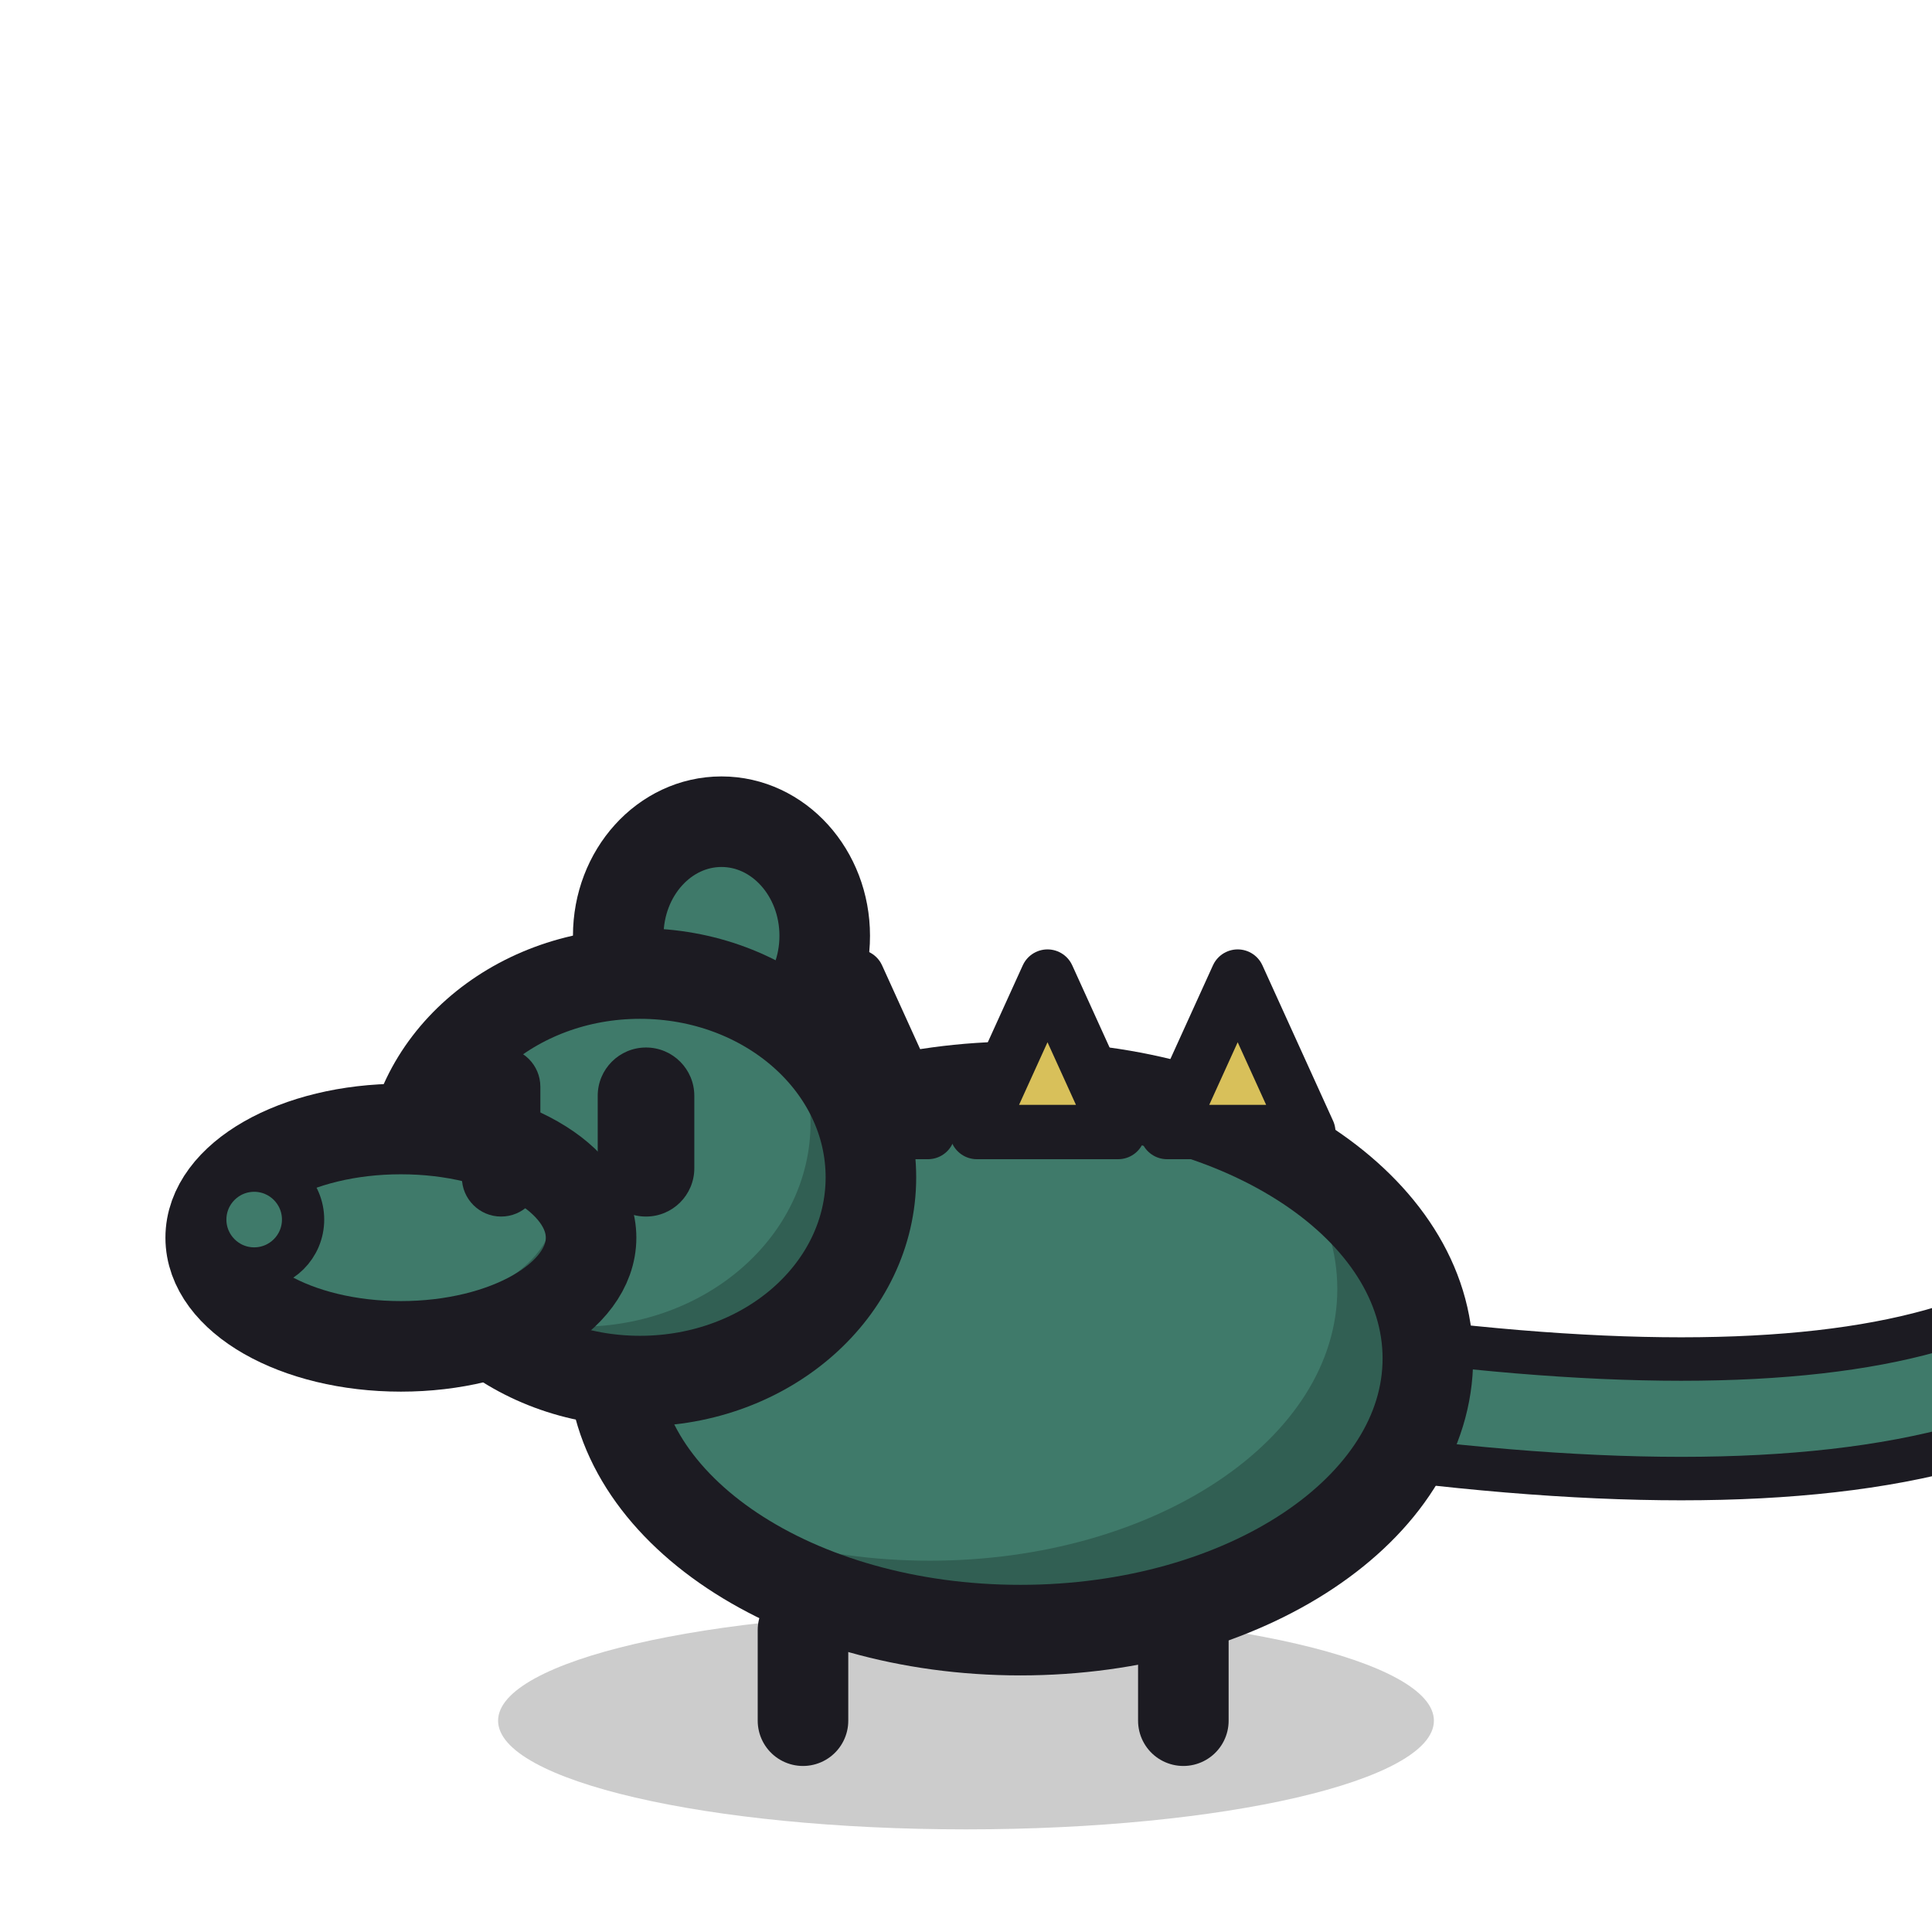
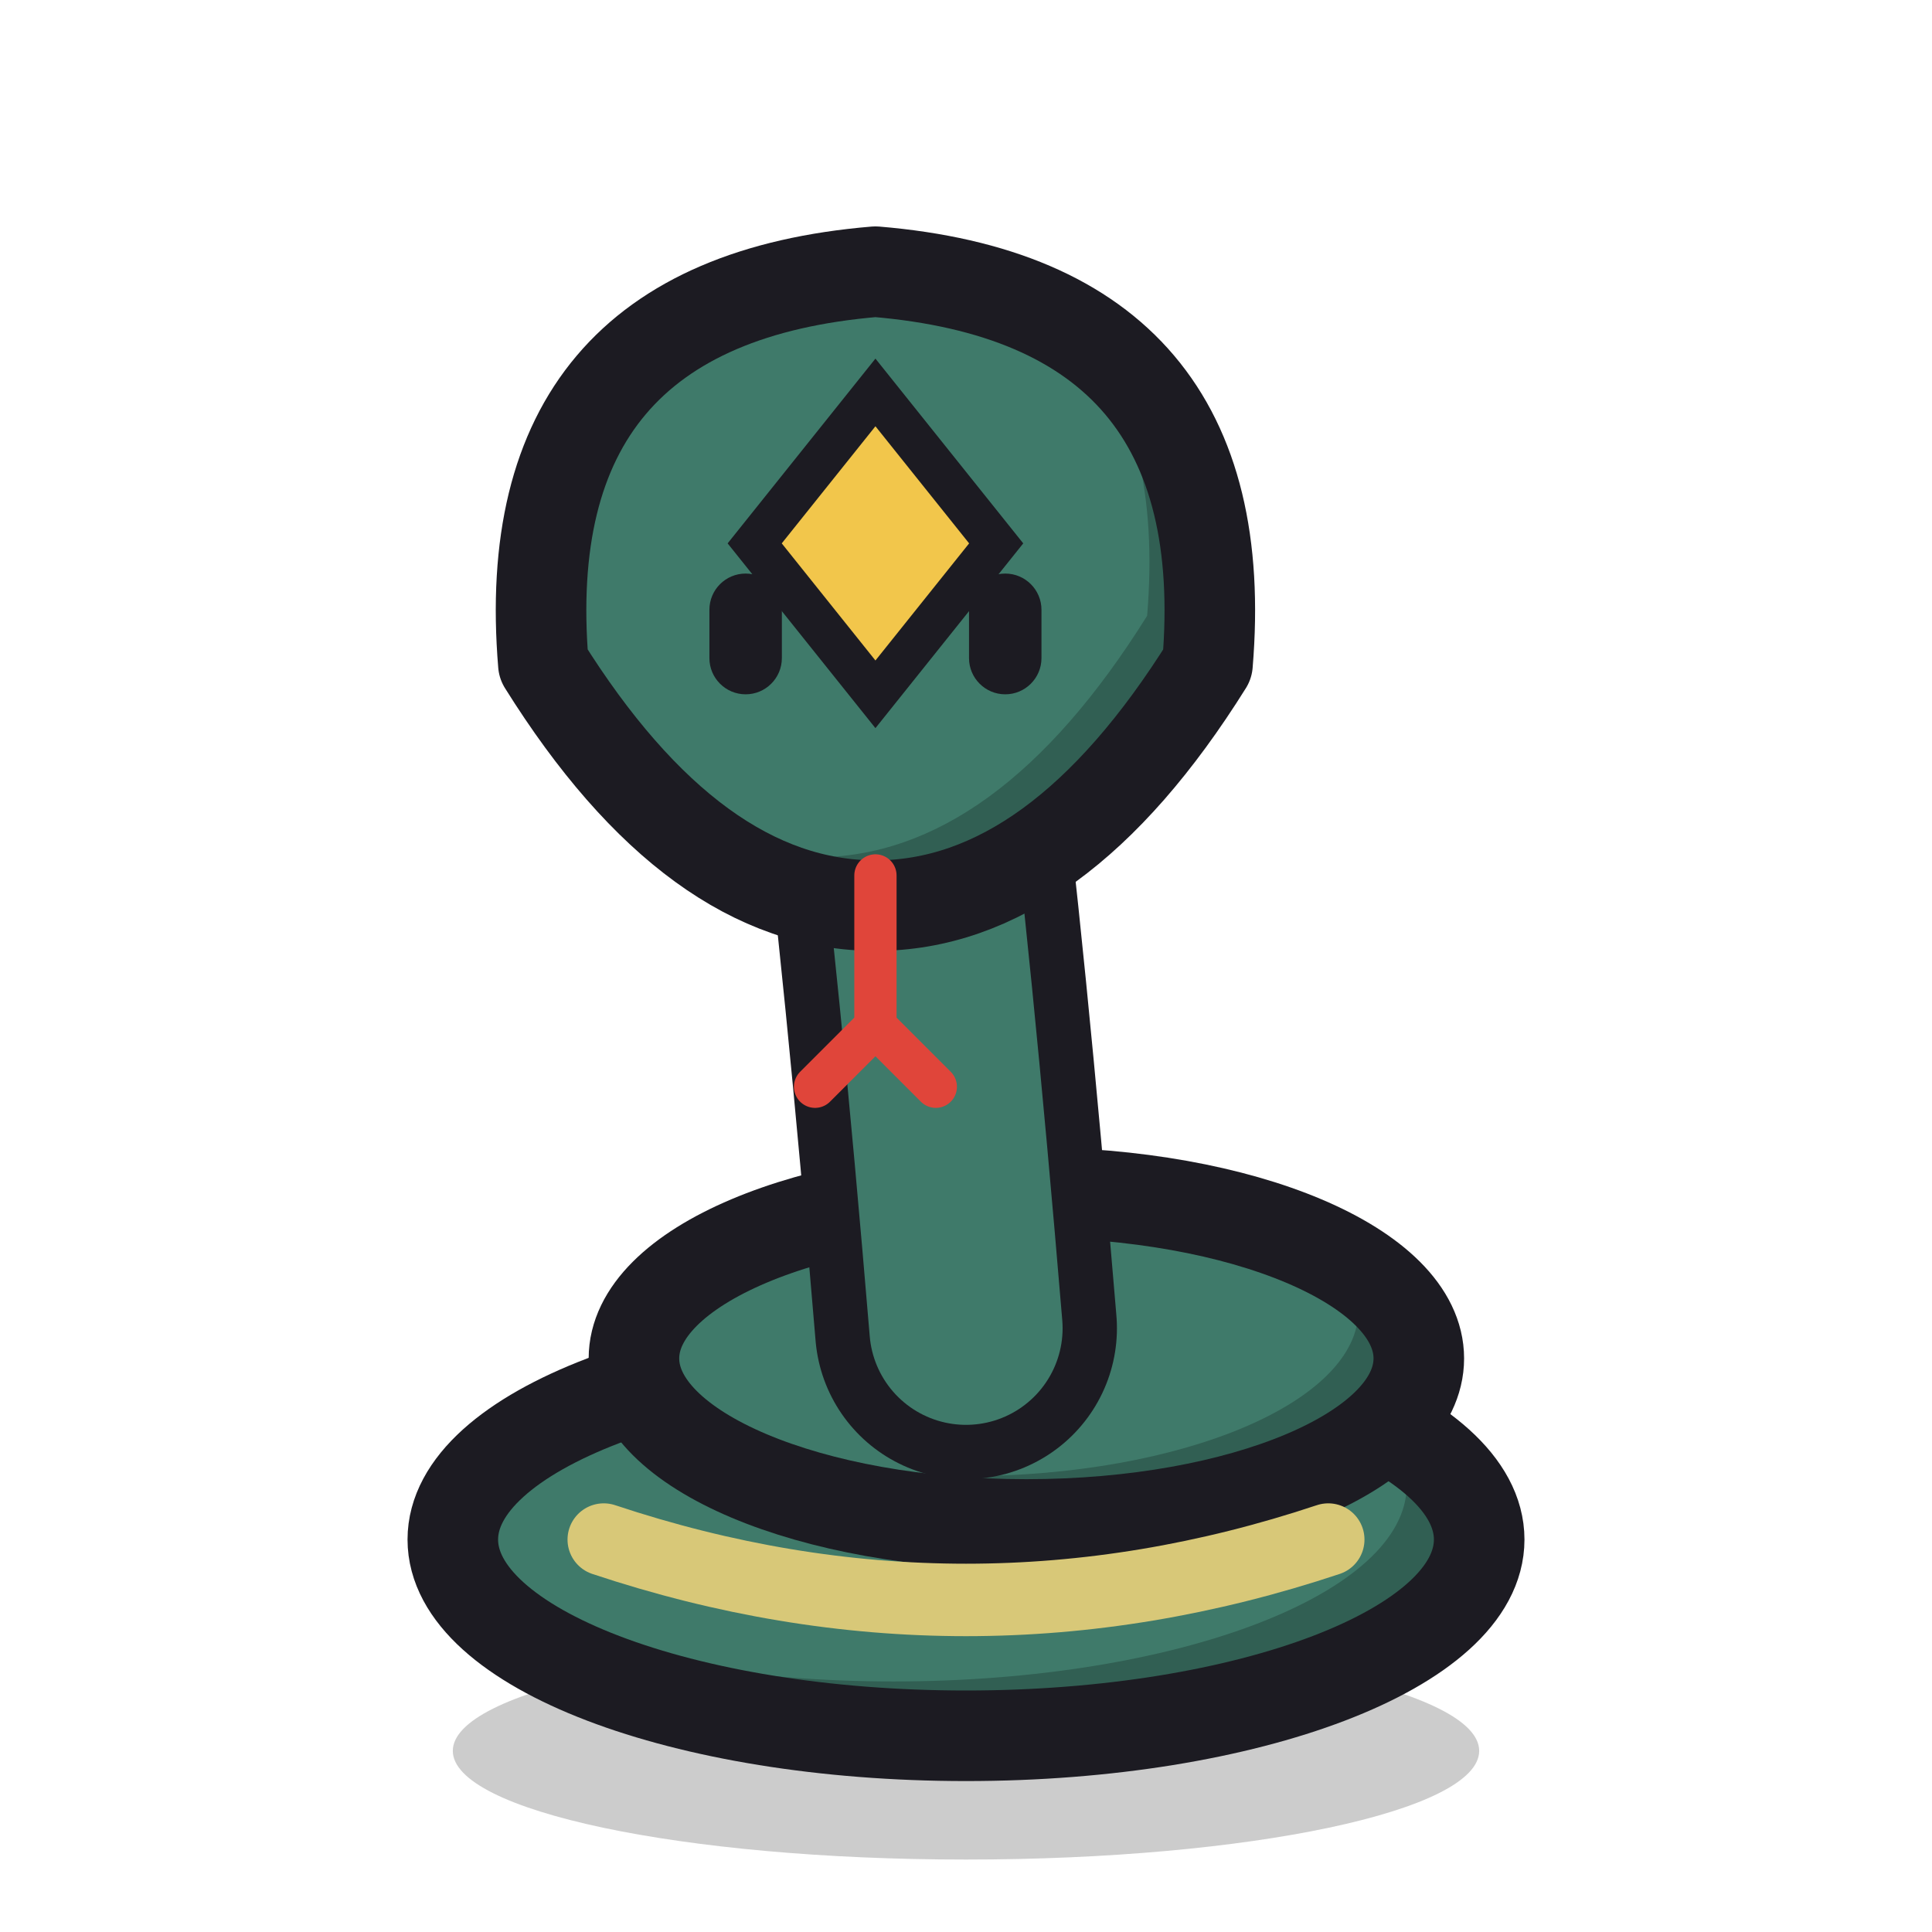
<svg xmlns="http://www.w3.org/2000/svg" width="64" height="64" viewBox="0 0 64 64">
-   <ellipse cx="32" cy="57" rx="15.5" ry="3.6" fill="#000" fill-opacity="0.2" />
-   <path d="M43.7 46 Q70.88 50 72.5 38" fill="none" stroke="#1c1b22" stroke-width="5.4" stroke-linecap="round" />
-   <path d="M43.7 46 Q70.88 50 72.5 38" fill="none" stroke="#3f7a6a" stroke-width="2.52" stroke-linecap="round" />
-   <clipPath id="srpwestb">
-     <path d="M20.3 45 A13.5 9.0 0 1 0 47.3 45 A13.5 9.0 0 1 0 20.3 45 Z" />
+   <ellipse cx="32" cy="58" rx="17" ry="3.6" fill="#000" fill-opacity="0.2" />
+   <clipPath id="srpwestc1">
+     <path d="M15 51 A17 6.5 0 1 0 49 51 A17 6.5 0 1 0 15 51 Z" />
  </clipPath>
-   <path d="M20.3 45 A13.5 9.0 0 1 0 47.3 45 A13.5 9.0 0 1 0 20.3 45 Z" fill="#315f53" />
-   <path d="M20.3 45 A13.5 9.0 0 1 0 47.3 45 A13.5 9.0 0 1 0 20.3 45 Z" fill="#3f7a6a" transform="translate(-3.0 -2.3)" clip-path="url(#srpwestbm)" />
-   <clipPath id="srpwestbm" transform="translate(3.0 2.3)">
-     <path d="M20.3 45 A13.5 9.0 0 1 0 47.3 45 A13.5 9.0 0 1 0 20.3 45 Z" />
+   <path d="M15 51 A17 6.5 0 1 0 49 51 A17 6.5 0 1 0 15 51 Z" fill="#315f53" />
+   <path d="M15 51 A17 6.5 0 1 0 49 51 A17 6.5 0 1 0 15 51 Z" fill="#3f7a6a" transform="translate(-2.4 -1.8)" clip-path="url(#srpwestc1m)" />
+   <clipPath id="srpwestc1m" transform="translate(2.4 1.8)">
+     <path d="M15 51 A17 6.5 0 1 0 49 51 A17 6.5 0 1 0 15 51 Z" />
  </clipPath>
-   <path d="M20.3 45 A13.5 9.0 0 1 0 47.3 45 A13.5 9.0 0 1 0 20.3 45 Z" fill="none" stroke="#1c1b22" stroke-width="3" stroke-linejoin="round" stroke-linecap="round" />
-   <path d="M38.66 37.5 L41.0 32.35 L43.34 37.5 Z" fill="#d8c05a" stroke="#1c1b22" stroke-width="1.8" stroke-linejoin="round" />
-   <path d="M32.36 37.5 L34.7 32.35 L37.04 37.5 Z" fill="#d8c05a" stroke="#1c1b22" stroke-width="1.8" stroke-linejoin="round" />
-   <path d="M26.06 37.5 L28.4 32.35 L30.74 37.5 Z" fill="#d8c05a" stroke="#1c1b22" stroke-width="1.8" stroke-linejoin="round" />
-   <clipPath id="srpweste">
-     <path d="M20.48 31 A3.42 3.78 0 1 0 27.32 31 A3.42 3.78 0 1 0 20.48 31 Z" />
+   <path d="M15 51 A17 6.5 0 1 0 49 51 A17 6.5 0 1 0 15 51 Z" fill="none" stroke="#1c1b22" stroke-width="3" stroke-linejoin="round" stroke-linecap="round" />
+   <clipPath id="srpwestc2">
+     <path d="M21 45 A13 5.5 0 1 0 47 45 A13 5.5 0 1 0 21 45 Z" />
  </clipPath>
-   <path d="M20.48 31 A3.42 3.78 0 1 0 27.32 31 A3.42 3.78 0 1 0 20.48 31 Z" fill="#315f53" />
-   <path d="M20.48 31 A3.42 3.78 0 1 0 27.32 31 A3.42 3.78 0 1 0 20.48 31 Z" fill="#3f7a6a" transform="translate(-1 -1)" clip-path="url(#srpwestem)" />
-   <clipPath id="srpwestem" transform="translate(1 1)">
-     <path d="M20.48 31 A3.42 3.78 0 1 0 27.32 31 A3.42 3.78 0 1 0 20.48 31 Z" />
+   <path d="M21 45 A13 5.5 0 1 0 47 45 A13 5.5 0 1 0 21 45 Z" fill="#315f53" />
+   <path d="M21 45 A13 5.5 0 1 0 47 45 A13 5.5 0 1 0 21 45 Z" fill="#3f7a6a" transform="translate(-2 -1.6)" clip-path="url(#srpwestc2m)" />
+   <clipPath id="srpwestc2m" transform="translate(2 1.6)">
+     <path d="M21 45 A13 5.5 0 1 0 47 45 A13 5.5 0 1 0 21 45 Z" />
  </clipPath>
-   <path d="M20.48 31 A3.42 3.78 0 1 0 27.32 31 A3.42 3.78 0 1 0 20.48 31 Z" fill="none" stroke="#1c1b22" stroke-width="3" stroke-linejoin="round" stroke-linecap="round" />
-   <clipPath id="srpwesth">
-     <path d="M13.55 39 A7.65 6.75 0 1 0 28.85 39 A7.65 6.75 0 1 0 13.55 39 Z" />
+   <path d="M21 45 A13 5.5 0 1 0 47 45 A13 5.5 0 1 0 21 45 Z" fill="none" stroke="#1c1b22" stroke-width="3" stroke-linejoin="round" stroke-linecap="round" />
+   <path d="M20 51 Q32 55 44 51" fill="none" stroke="#d8c878" stroke-width="2.4" stroke-linecap="round" />
+   <path d="M32 44 Q31 32 30 24" fill="none" stroke="#1c1b22" stroke-width="10" stroke-linecap="round" />
+   <path d="M32 44 Q31 32 30 24" fill="none" stroke="#3f7a6a" stroke-width="6.4" stroke-linecap="round" />
+   <clipPath id="srpwesthd">
+     <path d="M18 22 Q17 10 29 9 Q41 10 40 22 Q35 30 29 30 Q23 30 18 22 Z" />
  </clipPath>
-   <path d="M13.55 39 A7.65 6.75 0 1 0 28.85 39 A7.65 6.75 0 1 0 13.55 39 Z" fill="#315f53" />
-   <path d="M13.55 39 A7.65 6.75 0 1 0 28.85 39 A7.65 6.75 0 1 0 13.55 39 Z" fill="#3f7a6a" transform="translate(-2 -1.8)" clip-path="url(#srpwesthm)" />
-   <clipPath id="srpwesthm" transform="translate(2 1.8)">
-     <path d="M13.55 39 A7.65 6.75 0 1 0 28.85 39 A7.65 6.75 0 1 0 13.55 39 Z" />
+   <path d="M18 22 Q17 10 29 9 Q41 10 40 22 Q35 30 29 30 Q23 30 18 22 Z" fill="#315f53" />
+   <path d="M18 22 Q17 10 29 9 Q41 10 40 22 Q35 30 29 30 Q23 30 18 22 Z" fill="#3f7a6a" transform="translate(-2 -1.6)" clip-path="url(#srpwesthdm)" />
+   <clipPath id="srpwesthdm" transform="translate(2 1.6)">
+     <path d="M18 22 Q17 10 29 9 Q41 10 40 22 Q35 30 29 30 Q23 30 18 22 Z" />
  </clipPath>
-   <path d="M13.55 39 A7.65 6.75 0 1 0 28.85 39 A7.65 6.75 0 1 0 13.55 39 Z" fill="none" stroke="#1c1b22" stroke-width="3" stroke-linejoin="round" stroke-linecap="round" />
-   <clipPath id="srpwestn">
-     <path d="M6.98 41 A6.3 3.6 0 1 0 19.58 41 A6.3 3.6 0 1 0 6.98 41 Z" />
-   </clipPath>
-   <path d="M6.98 41 A6.3 3.6 0 1 0 19.58 41 A6.3 3.6 0 1 0 6.98 41 Z" fill="#315f53" />
-   <path d="M6.98 41 A6.3 3.6 0 1 0 19.58 41 A6.3 3.6 0 1 0 6.98 41 Z" fill="#3f7a6a" transform="translate(-1.2 -1)" clip-path="url(#srpwestnm)" />
-   <clipPath id="srpwestnm" transform="translate(1.2 1)">
-     <path d="M6.98 41 A6.3 3.6 0 1 0 19.58 41 A6.3 3.6 0 1 0 6.98 41 Z" />
-   </clipPath>
-   <path d="M6.98 41 A6.3 3.6 0 1 0 19.58 41 A6.3 3.6 0 1 0 6.98 41 Z" fill="none" stroke="#1c1b22" stroke-width="3" stroke-linejoin="round" stroke-linecap="round" />
-   <circle cx="8.42" cy="40.4" r="1.62" fill="#3f7a6a" stroke="#1c1b22" stroke-width="1.4" />
-   <rect x="19.8" y="34.7" width="3.2" height="5.6" rx="1.6" fill="#1c1b22" />
-   <rect x="15.3" y="34.7" width="2.6" height="5.6" rx="1.3" fill="#1c1b22" />
-   <path d="M39.2 54 L39.2 57 M26.6 54 L26.6 57" stroke="#1c1b22" stroke-width="3" stroke-linecap="round" />
+   <path d="M18 22 Q17 10 29 9 Q41 10 40 22 Q35 30 29 30 Q23 30 18 22 Z" fill="none" stroke="#1c1b22" stroke-width="3" stroke-linejoin="round" stroke-linecap="round" />
+   <path d="M25 18 L29 13 L33 18 L29 23 Z" fill="#f2c64b" stroke="#1c1b22" stroke-width="1.4" />
+   <rect x="23.5" y="19" width="2.4" height="4" rx="1.2" fill="#1c1b22" />
+   <rect x="32.1" y="19" width="2.4" height="4" rx="1.2" fill="#1c1b22" />
+   <path d="M29 29 L29 34 M29 34 L27 36 M29 34 L31 36" stroke="#e0453a" stroke-width="1.4" stroke-linecap="round" />
</svg>
